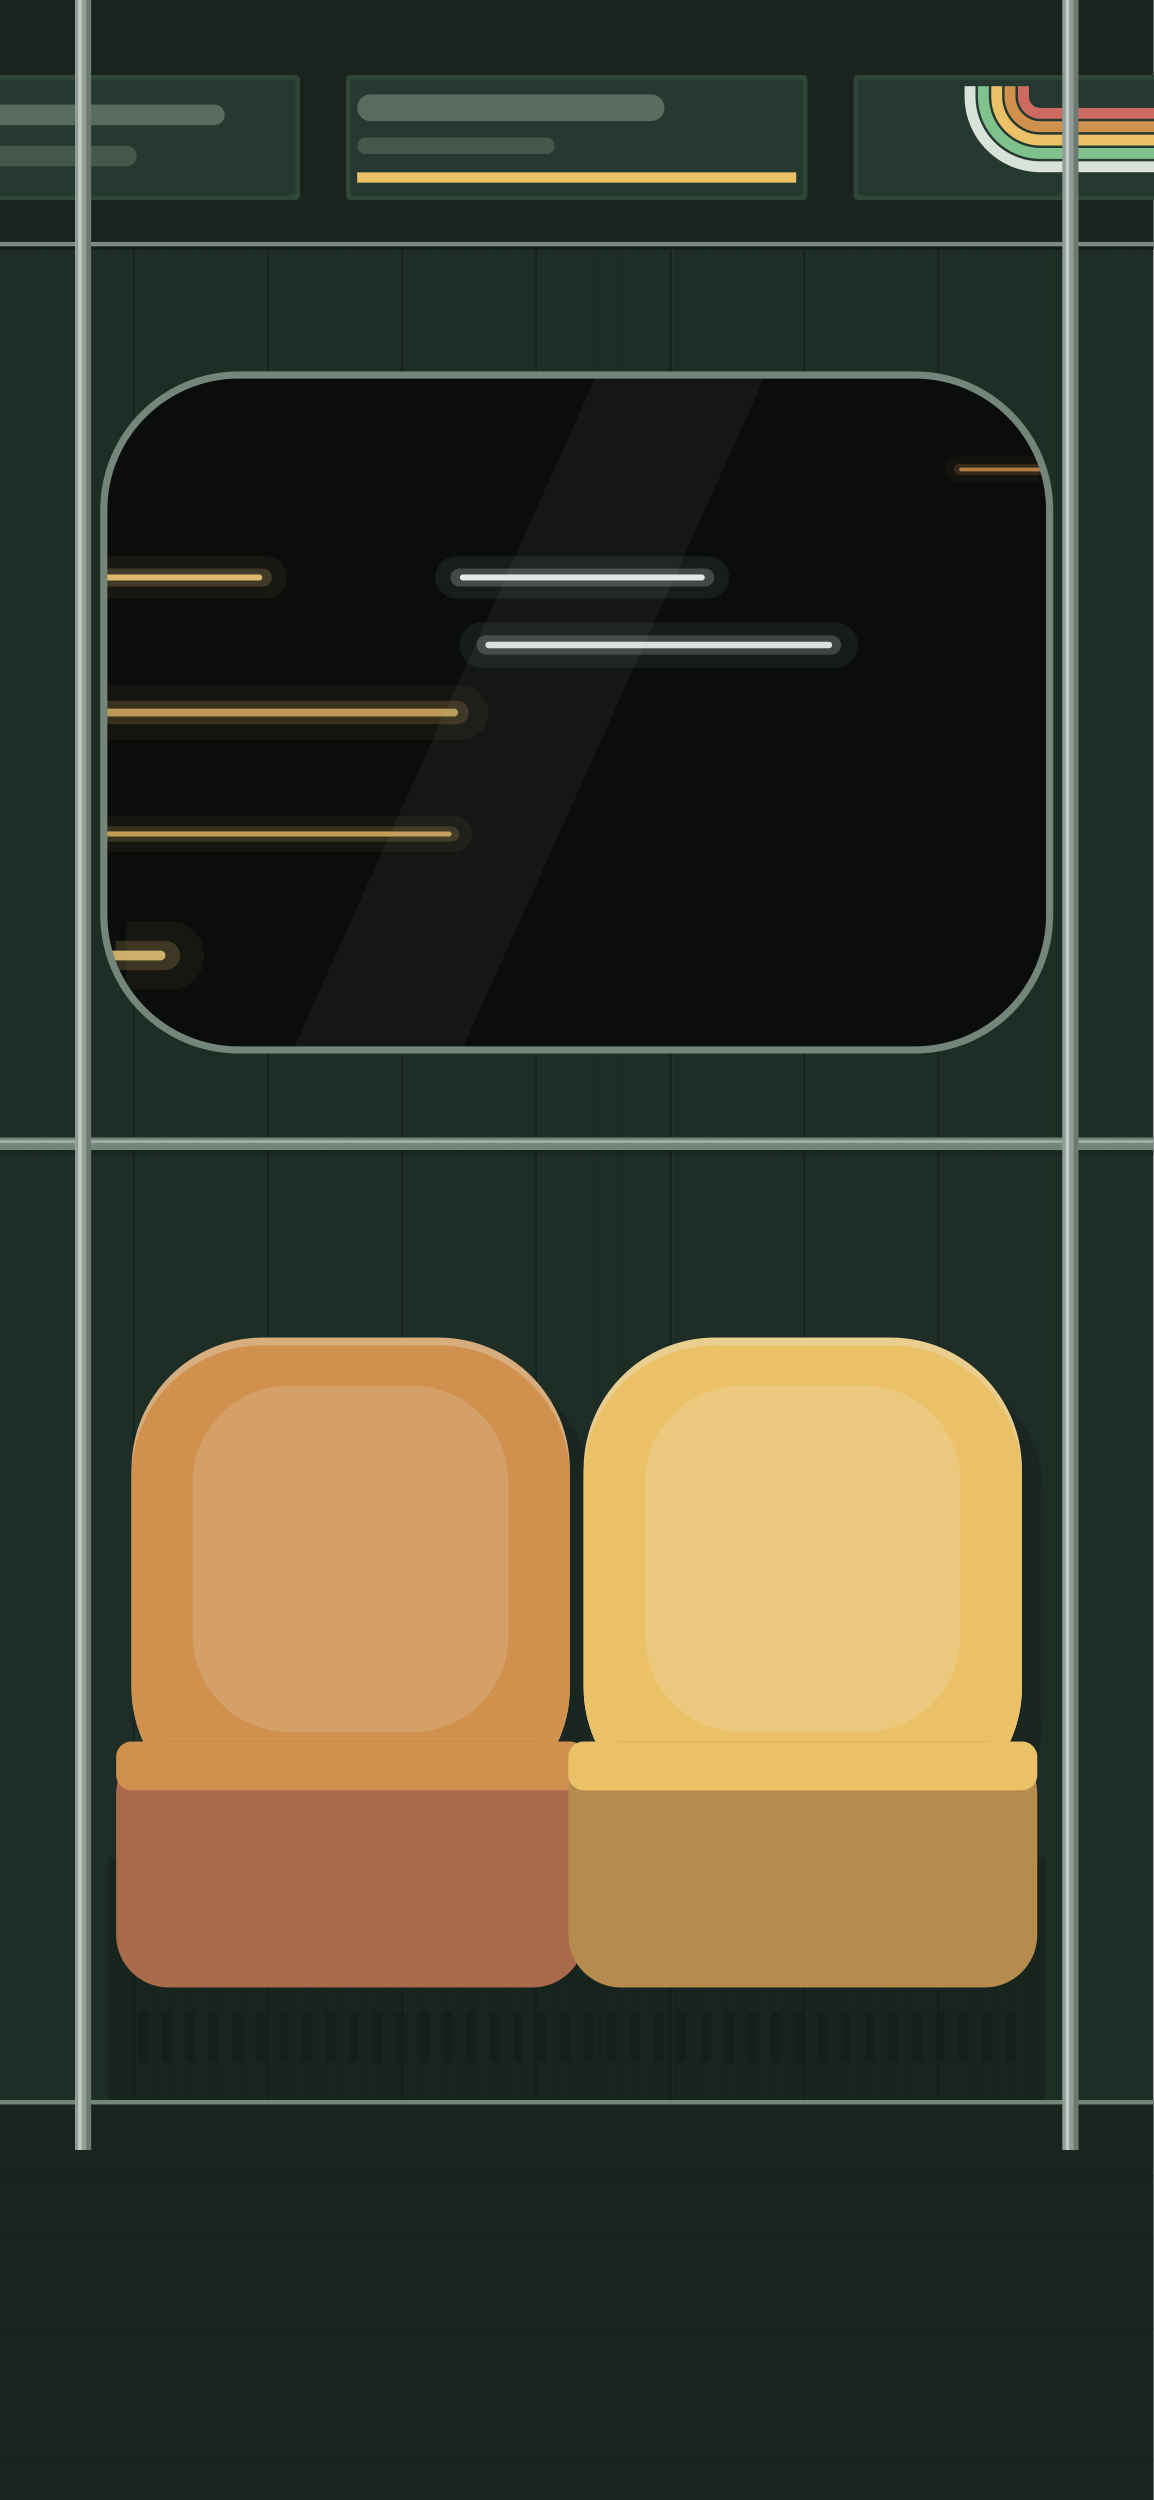
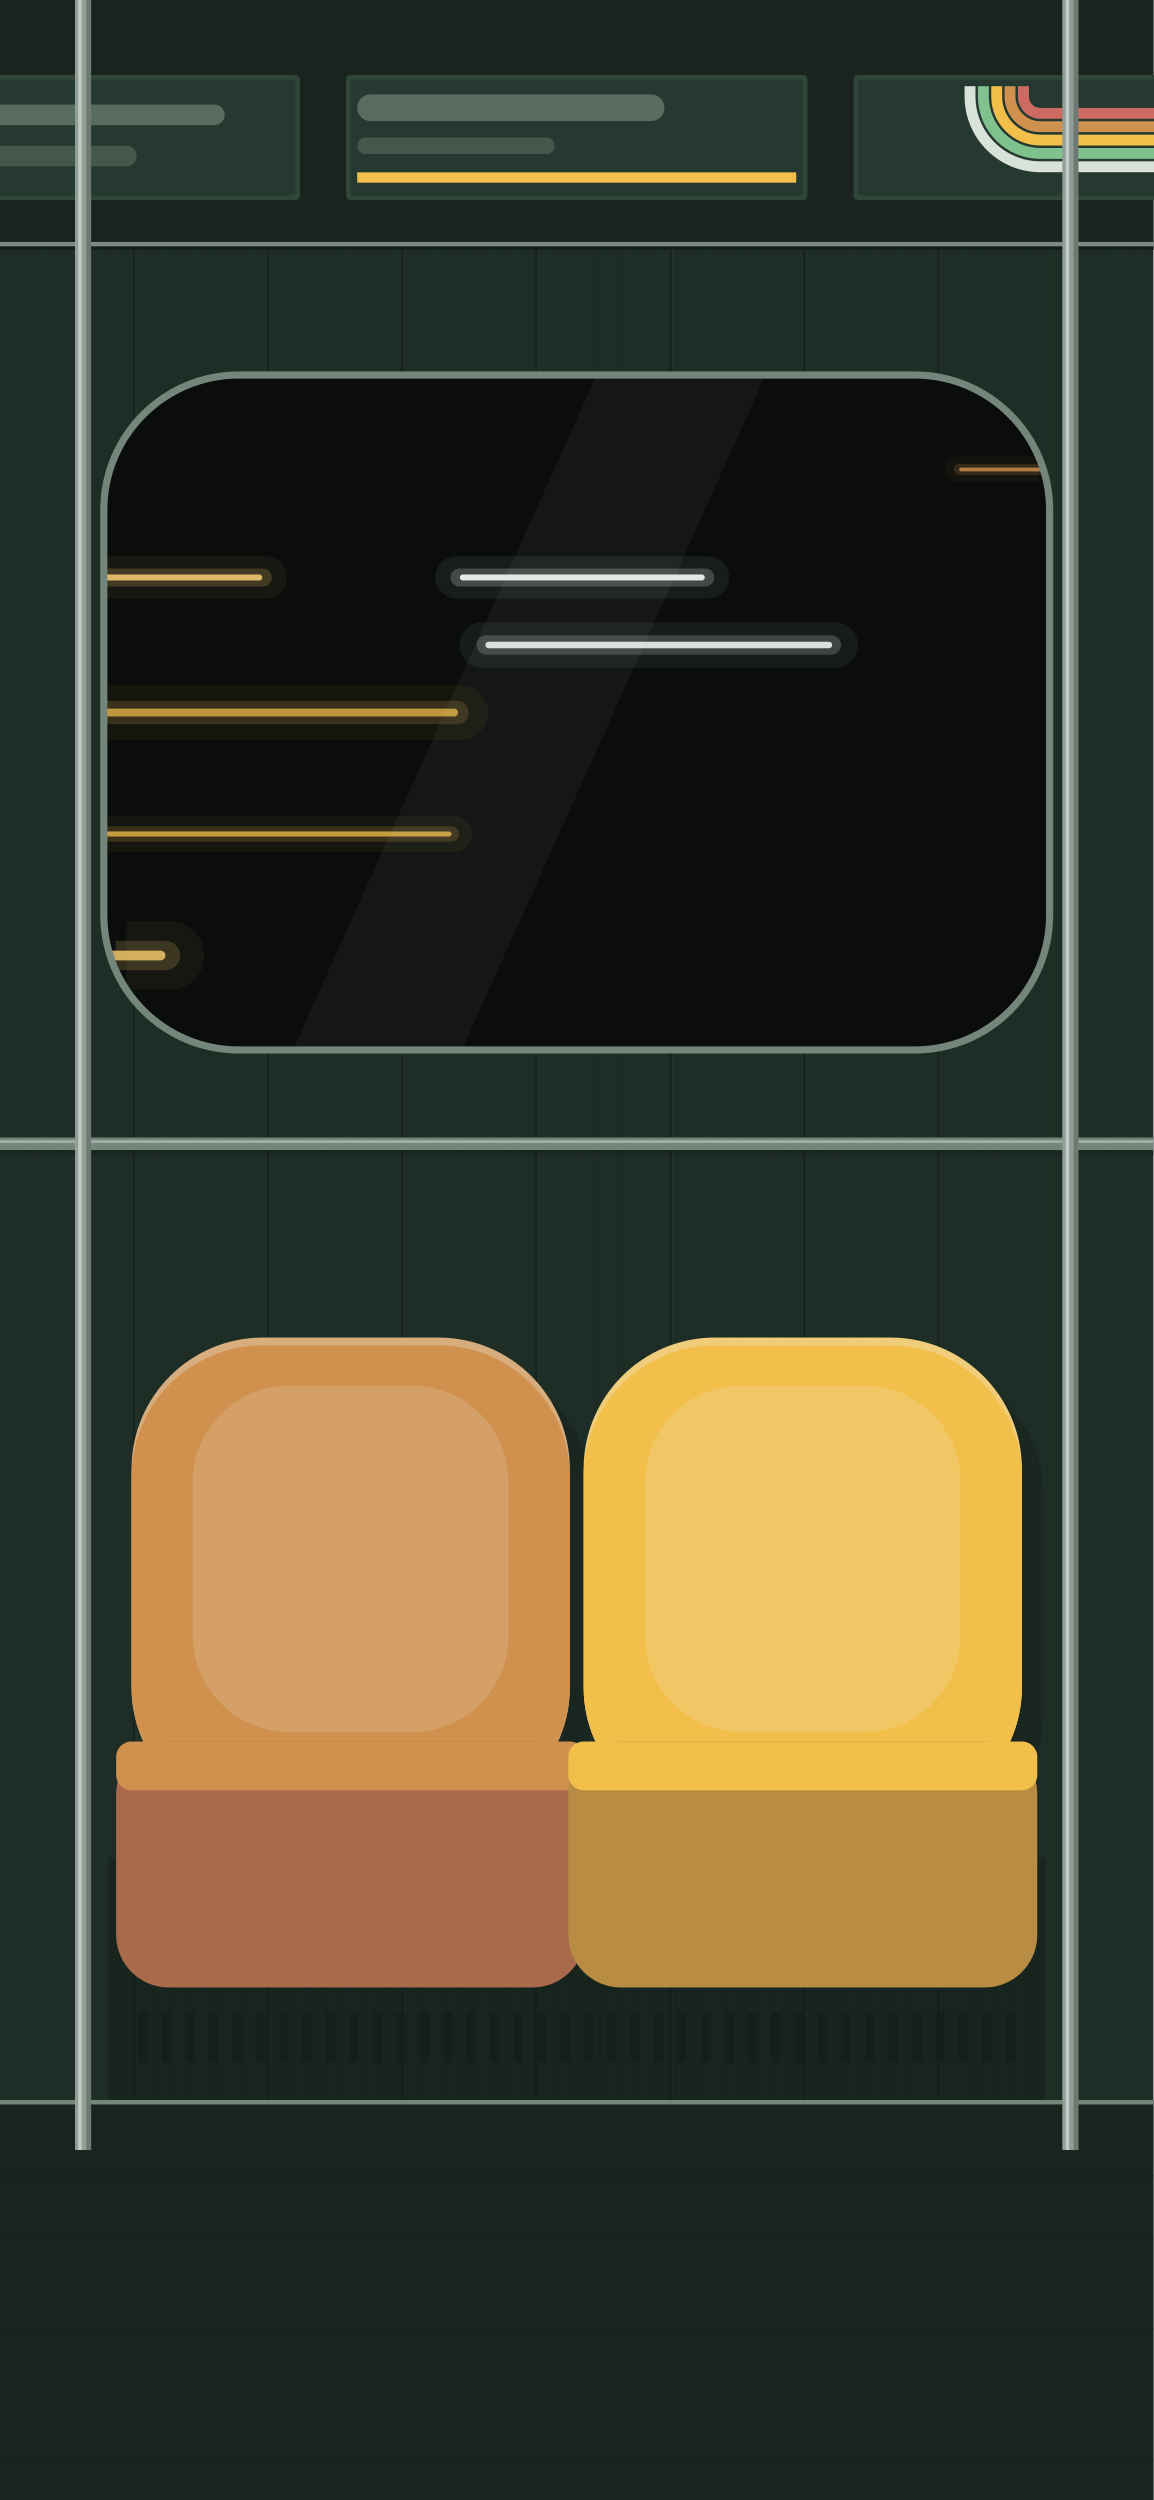
<svg xmlns="http://www.w3.org/2000/svg" viewBox="0 0 1290 2796" width="1290" height="2796">
  <rect x="0" y="0" width="1290" height="2796" fill="#1E2E26" />
  <rect x="9.6" y="279.6" width="0.9" height="2069" fill="#131A17" fill-opacity="0.052" />
  <rect x="22.2" y="279.6" width="1.1" height="2069" fill="#131A17" fill-opacity="0.083" />
  <rect x="27.8" y="279.6" width="0.4" height="2069" fill="#131A17" fill-opacity="0.061" />
  <rect x="31.2" y="279.6" width="1.3" height="2069" fill="#131A17" fill-opacity="0.098" />
  <rect x="34.6" y="279.6" width="0.5" height="2069" fill="#131A17" fill-opacity="0.138" />
  <rect x="38.3" y="279.6" width="0.8" height="2069" fill="#131A17" fill-opacity="0.112" />
  <rect x="51.9" y="279.6" width="2.2" height="2069" fill="#30463B" fill-opacity="0.115" />
  <rect x="55.8" y="279.6" width="2" height="2069" fill="#131A17" fill-opacity="0.076" />
  <rect x="66" y="279.6" width="2.2" height="2069" fill="#131A17" fill-opacity="0.101" />
  <rect x="72.2" y="279.6" width="1.5" height="2069" fill="#131A17" fill-opacity="0.073" />
  <rect x="82.5" y="279.6" width="0.8" height="2069" fill="#30463B" fill-opacity="0.086" />
  <rect x="89.2" y="279.6" width="1.9" height="2069" fill="#30463B" fill-opacity="0.119" />
  <rect x="91.9" y="279.6" width="1.5" height="2069" fill="#131A17" fill-opacity="0.129" />
  <rect x="102.4" y="279.6" width="0.8" height="2069" fill="#131A17" fill-opacity="0.082" />
  <rect x="113.3" y="279.6" width="1" height="2069" fill="#30463B" fill-opacity="0.102" />
  <rect x="126.9" y="279.6" width="0.8" height="2069" fill="#30463B" fill-opacity="0.074" />
  <rect x="128.9" y="279.6" width="0.5" height="2069" fill="#131A17" fill-opacity="0.121" />
  <rect x="134.1" y="279.6" width="0.5" height="2069" fill="#131A17" fill-opacity="0.132" />
  <rect x="141.2" y="279.6" width="2.1" height="2069" fill="#131A17" fill-opacity="0.041" />
  <rect x="149.1" y="279.6" width="1.5" height="2069" fill="#30463B" fill-opacity="0.07" />
  <rect x="162.1" y="279.6" width="0.5" height="2069" fill="#131A17" fill-opacity="0.135" />
  <rect x="171.1" y="279.6" width="1.2" height="2069" fill="#131A17" fill-opacity="0.111" />
  <rect x="180.6" y="279.6" width="0.5" height="2069" fill="#30463B" fill-opacity="0.119" />
  <rect x="187.7" y="279.6" width="1.6" height="2069" fill="#131A17" fill-opacity="0.124" />
  <rect x="194.9" y="279.6" width="0.5" height="2069" fill="#30463B" fill-opacity="0.063" />
  <rect x="205.5" y="279.6" width="1.2" height="2069" fill="#131A17" fill-opacity="0.061" />
  <rect x="214" y="279.6" width="1" height="2069" fill="#131A17" fill-opacity="0.067" />
  <rect x="219.5" y="279.6" width="1" height="2069" fill="#30463B" fill-opacity="0.071" />
  <rect x="231.7" y="279.6" width="1.5" height="2069" fill="#131A17" fill-opacity="0.05" />
  <rect x="241.4" y="279.6" width="1.3" height="2069" fill="#131A17" fill-opacity="0.078" />
  <rect x="247.3" y="279.6" width="0.7" height="2069" fill="#131A17" fill-opacity="0.135" />
  <rect x="259.5" y="279.6" width="0.5" height="2069" fill="#131A17" fill-opacity="0.134" />
  <rect x="270.7" y="279.6" width="1.2" height="2069" fill="#131A17" fill-opacity="0.092" />
  <rect x="277.6" y="279.6" width="1" height="2069" fill="#30463B" fill-opacity="0.083" />
  <rect x="287.5" y="279.6" width="0.8" height="2069" fill="#131A17" fill-opacity="0.063" />
  <rect x="295" y="279.6" width="0.8" height="2069" fill="#30463B" fill-opacity="0.089" />
  <rect x="307.9" y="279.6" width="1.4" height="2069" fill="#131A17" fill-opacity="0.139" />
  <rect x="317.2" y="279.6" width="1.4" height="2069" fill="#131A17" fill-opacity="0.058" />
  <rect x="321.9" y="279.6" width="1.3" height="2069" fill="#30463B" fill-opacity="0.061" />
  <rect x="327.1" y="279.6" width="0.5" height="2069" fill="#131A17" fill-opacity="0.055" />
  <rect x="329.7" y="279.6" width="0.8" height="2069" fill="#131A17" fill-opacity="0.05" />
  <rect x="338.3" y="279.6" width="0.9" height="2069" fill="#131A17" fill-opacity="0.108" />
  <rect x="345" y="279.6" width="1.6" height="2069" fill="#131A17" fill-opacity="0.044" />
  <rect x="347.5" y="279.6" width="1.8" height="2069" fill="#131A17" fill-opacity="0.111" />
  <rect x="350.6" y="279.6" width="2" height="2069" fill="#131A17" fill-opacity="0.119" />
  <rect x="359.1" y="279.6" width="0.6" height="2069" fill="#131A17" fill-opacity="0.117" />
  <rect x="363.9" y="279.6" width="2.1" height="2069" fill="#131A17" fill-opacity="0.135" />
  <rect x="377" y="279.6" width="0.7" height="2069" fill="#131A17" fill-opacity="0.043" />
  <rect x="381.5" y="279.6" width="1.5" height="2069" fill="#131A17" fill-opacity="0.081" />
  <rect x="388.2" y="279.6" width="2" height="2069" fill="#30463B" fill-opacity="0.071" />
  <rect x="397.1" y="279.6" width="0.9" height="2069" fill="#131A17" fill-opacity="0.097" />
  <rect x="408.5" y="279.6" width="1.8" height="2069" fill="#131A17" fill-opacity="0.08" />
  <rect x="420.2" y="279.6" width="2.1" height="2069" fill="#131A17" fill-opacity="0.063" />
  <rect x="426.9" y="279.6" width="0.8" height="2069" fill="#131A17" fill-opacity="0.063" />
  <rect x="430.1" y="279.6" width="0.6" height="2069" fill="#131A17" fill-opacity="0.104" />
  <rect x="432.8" y="279.6" width="1.2" height="2069" fill="#131A17" fill-opacity="0.139" />
  <rect x="437.8" y="279.6" width="2.1" height="2069" fill="#30463B" fill-opacity="0.114" />
  <rect x="440.1" y="279.6" width="1.7" height="2069" fill="#131A17" fill-opacity="0.102" />
  <rect x="446.1" y="279.6" width="0.8" height="2069" fill="#131A17" fill-opacity="0.068" />
  <rect x="450.8" y="279.6" width="1.2" height="2069" fill="#131A17" fill-opacity="0.11" />
  <rect x="455.3" y="279.6" width="0.6" height="2069" fill="#131A17" fill-opacity="0.081" />
  <rect x="460.8" y="279.6" width="0.6" height="2069" fill="#131A17" fill-opacity="0.113" />
  <rect x="473" y="279.6" width="1.9" height="2069" fill="#131A17" fill-opacity="0.135" />
  <rect x="482.5" y="279.6" width="1.2" height="2069" fill="#30463B" fill-opacity="0.048" />
  <rect x="491.7" y="279.6" width="1.3" height="2069" fill="#30463B" fill-opacity="0.077" />
  <rect x="499.2" y="279.6" width="1.3" height="2069" fill="#131A17" fill-opacity="0.11" />
  <rect x="511.1" y="279.6" width="1.1" height="2069" fill="#131A17" fill-opacity="0.098" />
  <rect x="513.4" y="279.6" width="2" height="2069" fill="#131A17" fill-opacity="0.132" />
  <rect x="526.4" y="279.6" width="1.3" height="2069" fill="#131A17" fill-opacity="0.088" />
  <rect x="529.4" y="279.6" width="1" height="2069" fill="#131A17" fill-opacity="0.069" />
  <rect x="532.7" y="279.6" width="0.8" height="2069" fill="#30463B" fill-opacity="0.081" />
  <rect x="535.8" y="279.6" width="1.9" height="2069" fill="#131A17" fill-opacity="0.061" />
  <rect x="546.2" y="279.6" width="0.8" height="2069" fill="#131A17" fill-opacity="0.118" />
  <rect x="552.4" y="279.6" width="0.9" height="2069" fill="#30463B" fill-opacity="0.134" />
  <rect x="556.8" y="279.6" width="0.9" height="2069" fill="#131A17" fill-opacity="0.06" />
  <rect x="560.2" y="279.6" width="1.7" height="2069" fill="#131A17" fill-opacity="0.051" />
  <rect x="567.5" y="279.6" width="1.8" height="2069" fill="#131A17" fill-opacity="0.131" />
  <rect x="570.3" y="279.6" width="0.6" height="2069" fill="#131A17" fill-opacity="0.118" />
  <rect x="578.2" y="279.6" width="2.1" height="2069" fill="#30463B" fill-opacity="0.054" />
  <rect x="588" y="279.6" width="2.2" height="2069" fill="#131A17" fill-opacity="0.102" />
  <rect x="596.8" y="279.6" width="1.2" height="2069" fill="#131A17" fill-opacity="0.045" />
  <rect x="607.5" y="279.6" width="1.7" height="2069" fill="#30463B" fill-opacity="0.082" />
  <rect x="612.4" y="279.6" width="1.8" height="2069" fill="#30463B" fill-opacity="0.047" />
  <rect x="622.4" y="279.6" width="1" height="2069" fill="#131A17" fill-opacity="0.122" />
  <rect x="627.3" y="279.6" width="0.5" height="2069" fill="#30463B" fill-opacity="0.071" />
  <rect x="640.1" y="279.6" width="1.9" height="2069" fill="#131A17" fill-opacity="0.056" />
  <rect x="651.7" y="279.6" width="1.2" height="2069" fill="#131A17" fill-opacity="0.129" />
  <rect x="656.7" y="279.6" width="1.2" height="2069" fill="#131A17" fill-opacity="0.076" />
  <rect x="665.8" y="279.6" width="1.6" height="2069" fill="#131A17" fill-opacity="0.122" />
  <rect x="669" y="279.6" width="2.2" height="2069" fill="#131A17" fill-opacity="0.108" />
  <rect x="672" y="279.6" width="1.5" height="2069" fill="#131A17" fill-opacity="0.135" />
  <rect x="678.6" y="279.6" width="1.1" height="2069" fill="#30463B" fill-opacity="0.064" />
  <rect x="691.8" y="279.6" width="2.1" height="2069" fill="#131A17" fill-opacity="0.127" />
  <rect x="696" y="279.6" width="1.7" height="2069" fill="#131A17" fill-opacity="0.121" />
  <rect x="700.2" y="279.6" width="0.7" height="2069" fill="#30463B" fill-opacity="0.067" />
  <rect x="712" y="279.6" width="1.9" height="2069" fill="#131A17" fill-opacity="0.088" />
  <rect x="723.7" y="279.6" width="1.5" height="2069" fill="#131A17" fill-opacity="0.05" />
  <rect x="732.6" y="279.6" width="0.5" height="2069" fill="#131A17" fill-opacity="0.091" />
  <rect x="735.7" y="279.6" width="1.6" height="2069" fill="#131A17" fill-opacity="0.139" />
  <rect x="738.8" y="279.6" width="2" height="2069" fill="#30463B" fill-opacity="0.121" />
  <rect x="746" y="279.6" width="1.1" height="2069" fill="#131A17" fill-opacity="0.072" />
  <rect x="749.7" y="279.6" width="1.1" height="2069" fill="#131A17" fill-opacity="0.104" />
  <rect x="755.7" y="279.6" width="1.6" height="2069" fill="#131A17" fill-opacity="0.105" />
  <rect x="757.7" y="279.6" width="0.9" height="2069" fill="#131A17" fill-opacity="0.077" />
  <rect x="763.6" y="279.6" width="1.6" height="2069" fill="#131A17" fill-opacity="0.055" />
  <rect x="775.2" y="279.6" width="2" height="2069" fill="#131A17" fill-opacity="0.063" />
  <rect x="780.4" y="279.6" width="0.6" height="2069" fill="#131A17" fill-opacity="0.083" />
  <rect x="785.4" y="279.6" width="1.2" height="2069" fill="#131A17" fill-opacity="0.069" />
  <rect x="789.7" y="279.6" width="1.8" height="2069" fill="#30463B" fill-opacity="0.125" />
  <rect x="799.6" y="279.6" width="0.6" height="2069" fill="#131A17" fill-opacity="0.097" />
  <rect x="811.3" y="279.6" width="1.4" height="2069" fill="#131A17" fill-opacity="0.101" />
  <rect x="823.1" y="279.6" width="1.6" height="2069" fill="#131A17" fill-opacity="0.079" />
  <rect x="831" y="279.6" width="0.8" height="2069" fill="#131A17" fill-opacity="0.076" />
  <rect x="834.6" y="279.6" width="1.2" height="2069" fill="#131A17" fill-opacity="0.057" />
  <rect x="848.5" y="279.6" width="0.6" height="2069" fill="#131A17" fill-opacity="0.118" />
  <rect x="862.3" y="279.6" width="0.9" height="2069" fill="#131A17" fill-opacity="0.124" />
  <rect x="875.3" y="279.6" width="1" height="2069" fill="#131A17" fill-opacity="0.054" />
  <rect x="878.6" y="279.6" width="1.2" height="2069" fill="#131A17" fill-opacity="0.139" />
  <rect x="885.9" y="279.6" width="0.7" height="2069" fill="#131A17" fill-opacity="0.057" />
  <rect x="893.8" y="279.6" width="0.8" height="2069" fill="#131A17" fill-opacity="0.099" />
  <rect x="898.5" y="279.6" width="1.6" height="2069" fill="#131A17" fill-opacity="0.089" />
  <rect x="904.2" y="279.6" width="1.1" height="2069" fill="#30463B" fill-opacity="0.052" />
  <rect x="911" y="279.6" width="2.1" height="2069" fill="#131A17" fill-opacity="0.127" />
  <rect x="916.1" y="279.6" width="0.9" height="2069" fill="#131A17" fill-opacity="0.121" />
  <rect x="920.6" y="279.6" width="1.3" height="2069" fill="#131A17" fill-opacity="0.044" />
  <rect x="930.1" y="279.6" width="0.5" height="2069" fill="#131A17" fill-opacity="0.065" />
  <rect x="938.2" y="279.6" width="2" height="2069" fill="#131A17" fill-opacity="0.112" />
  <rect x="942.6" y="279.6" width="0.8" height="2069" fill="#131A17" fill-opacity="0.088" />
  <rect x="951.8" y="279.6" width="1.1" height="2069" fill="#30463B" fill-opacity="0.127" />
  <rect x="958.5" y="279.6" width="1.2" height="2069" fill="#131A17" fill-opacity="0.063" />
  <rect x="961.4" y="279.6" width="0.7" height="2069" fill="#131A17" fill-opacity="0.076" />
  <rect x="970.2" y="279.6" width="0.9" height="2069" fill="#131A17" fill-opacity="0.101" />
  <rect x="975" y="279.6" width="1.1" height="2069" fill="#30463B" fill-opacity="0.133" />
  <rect x="984.9" y="279.6" width="0.8" height="2069" fill="#131A17" fill-opacity="0.1" />
  <rect x="996" y="279.6" width="0.8" height="2069" fill="#131A17" fill-opacity="0.119" />
  <rect x="998.4" y="279.6" width="1.9" height="2069" fill="#131A17" fill-opacity="0.058" />
  <rect x="1007.2" y="279.6" width="1.1" height="2069" fill="#30463B" fill-opacity="0.097" />
  <rect x="1016.5" y="279.6" width="1.6" height="2069" fill="#131A17" fill-opacity="0.07" />
  <rect x="1020.7" y="279.6" width="0.5" height="2069" fill="#131A17" fill-opacity="0.063" />
  <rect x="1031.9" y="279.6" width="0.4" height="2069" fill="#131A17" fill-opacity="0.066" />
  <rect x="1040.2" y="279.6" width="0.7" height="2069" fill="#30463B" fill-opacity="0.125" />
  <rect x="1048.8" y="279.6" width="0.6" height="2069" fill="#131A17" fill-opacity="0.08" />
  <rect x="1054.5" y="279.6" width="2.2" height="2069" fill="#131A17" fill-opacity="0.065" />
  <rect x="1067.1" y="279.6" width="0.9" height="2069" fill="#131A17" fill-opacity="0.052" />
  <rect x="1078.3" y="279.6" width="1.4" height="2069" fill="#30463B" fill-opacity="0.069" />
  <rect x="1087" y="279.6" width="0.7" height="2069" fill="#131A17" fill-opacity="0.125" />
  <rect x="1090.9" y="279.6" width="2.1" height="2069" fill="#131A17" fill-opacity="0.092" />
  <rect x="1097.7" y="279.6" width="0.5" height="2069" fill="#131A17" fill-opacity="0.138" />
  <rect x="1111.3" y="279.6" width="1.9" height="2069" fill="#131A17" fill-opacity="0.112" />
  <rect x="1113.5" y="279.6" width="1.2" height="2069" fill="#131A17" fill-opacity="0.104" />
  <rect x="1125.3" y="279.6" width="0.6" height="2069" fill="#131A17" fill-opacity="0.113" />
  <rect x="1134.7" y="279.6" width="1.8" height="2069" fill="#131A17" fill-opacity="0.073" />
  <rect x="1144" y="279.6" width="1.8" height="2069" fill="#30463B" fill-opacity="0.041" />
  <rect x="1146.9" y="279.6" width="0.4" height="2069" fill="#131A17" fill-opacity="0.08" />
  <rect x="1150.8" y="279.6" width="1.2" height="2069" fill="#131A17" fill-opacity="0.083" />
  <rect x="1159.4" y="279.6" width="1.9" height="2069" fill="#131A17" fill-opacity="0.071" />
  <rect x="1171.4" y="279.6" width="1.9" height="2069" fill="#131A17" fill-opacity="0.089" />
  <rect x="1176.8" y="279.6" width="2" height="2069" fill="#30463B" fill-opacity="0.06" />
  <rect x="1179.7" y="279.6" width="1.3" height="2069" fill="#30463B" fill-opacity="0.049" />
  <rect x="1188.6" y="279.6" width="0.6" height="2069" fill="#131A17" fill-opacity="0.051" />
  <rect x="1200.9" y="279.6" width="1.7" height="2069" fill="#131A17" fill-opacity="0.138" />
  <rect x="1203" y="279.6" width="0.9" height="2069" fill="#30463B" fill-opacity="0.067" />
  <rect x="1211.9" y="279.6" width="0.8" height="2069" fill="#131A17" fill-opacity="0.13" />
  <rect x="1223.5" y="279.6" width="0.9" height="2069" fill="#131A17" fill-opacity="0.121" />
  <rect x="1236.7" y="279.6" width="1.5" height="2069" fill="#131A17" fill-opacity="0.093" />
  <rect x="1239.4" y="279.6" width="1.5" height="2069" fill="#131A17" fill-opacity="0.044" />
  <rect x="1247.8" y="279.6" width="0.8" height="2069" fill="#30463B" fill-opacity="0.057" />
  <rect x="1260.3" y="279.6" width="0.9" height="2069" fill="#30463B" fill-opacity="0.065" />
  <rect x="1272" y="279.6" width="1.8" height="2069" fill="#131A17" fill-opacity="0.07" />
  <rect x="1277" y="279.6" width="1.3" height="2069" fill="#30463B" fill-opacity="0.084" />
  <rect x="1287" y="279.6" width="0.9" height="2069" fill="#131A17" fill-opacity="0.111" />
  <rect x="1293.1" y="279.6" width="1.4" height="2069" fill="#131A17" fill-opacity="0.091" />
  <rect x="148.5" y="279.6" width="3" height="2069" fill="#131A17" fill-opacity="0.5" />
  <rect x="151.5" y="279.6" width="1" height="2069" fill="#E9EEEC" fill-opacity="0.05" />
  <rect x="298.5" y="279.6" width="3" height="2069" fill="#131A17" fill-opacity="0.5" />
  <rect x="301.5" y="279.6" width="1" height="2069" fill="#E9EEEC" fill-opacity="0.05" />
  <rect x="448.5" y="279.6" width="3" height="2069" fill="#131A17" fill-opacity="0.5" />
  <rect x="451.5" y="279.6" width="1" height="2069" fill="#E9EEEC" fill-opacity="0.05" />
  <rect x="598.5" y="279.6" width="3" height="2069" fill="#131A17" fill-opacity="0.5" />
  <rect x="601.5" y="279.6" width="1" height="2069" fill="#E9EEEC" fill-opacity="0.05" />
  <rect x="748.5" y="279.6" width="3" height="2069" fill="#131A17" fill-opacity="0.5" />
  <rect x="751.5" y="279.6" width="1" height="2069" fill="#E9EEEC" fill-opacity="0.05" />
  <rect x="898.5" y="279.6" width="3" height="2069" fill="#131A17" fill-opacity="0.5" />
  <rect x="901.5" y="279.6" width="1" height="2069" fill="#E9EEEC" fill-opacity="0.05" />
  <rect x="1048.5" y="279.6" width="3" height="2069" fill="#131A17" fill-opacity="0.5" />
  <rect x="1051.5" y="279.6" width="1" height="2069" fill="#E9EEEC" fill-opacity="0.05" />
  <rect x="1198.5" y="279.6" width="3" height="2069" fill="#131A17" fill-opacity="0.5" />
  <rect x="1201.5" y="279.6" width="1" height="2069" fill="#E9EEEC" fill-opacity="0.05" />
  <rect x="0" y="0" width="1290" height="279.6" fill="#18241D" />
  <rect x="-180.6" y="83.9" width="516" height="139.8" rx="5" fill="#30463B" />
  <rect x="-175.6" y="88.9" width="506" height="129.8" rx="3" fill="#263930" />
  <circle cx="-110.7" cy="153.8" r="51.7" fill="#D0914F" />
  <rect x="-18.9" y="117" width="270.1" height="23" rx="11.5" fill="#586B61" />
  <rect x="-18.9" y="163" width="171.8" height="23" rx="11.5" fill="#586B61" fill-opacity="0.6" />
  <rect x="387" y="83.9" width="516" height="139.8" rx="5" fill="#30463B" />
  <rect x="392" y="88.9" width="506" height="129.8" rx="3" fill="#263930" />
  <rect x="399.5" y="105.6" width="343.7" height="29.8" rx="14.9" fill="#586B61" />
  <rect x="399.5" y="153.8" width="221" height="18.4" rx="9.2" fill="#586B61" fill-opacity="0.6" />
-   <rect x="399.5" y="192.8" width="491" height="11.5" fill="#EBC168" />
+   <rect x="399.5" y="192.8" width="491" height="11.5" fill="#F2BF4B" />
  <rect x="954.6" y="83.9" width="516" height="139.8" rx="5" fill="#30463B" />
  <rect x="959.6" y="88.9" width="506" height="129.8" rx="3" fill="#263930" />
  <path d="M 1144.6 96.4 V 107.9 A 18.9 18.9 0 0 0 1163.5 126.8 H 1458.1" fill="none" stroke="#CD6B63" stroke-width="12.2" />
  <path d="M 1129.6 96.4 V 107.9 A 33.9 33.9 0 0 0 1163.5 141.7 H 1458.1" fill="none" stroke="#D0914F" stroke-width="12.2" />
-   <path d="M 1114.7 96.4 V 107.9 A 48.8 48.8 0 0 0 1163.5 156.7 H 1458.1" fill="none" stroke="#EBC168" stroke-width="12.2" />
+   <path d="M 1114.7 96.4 V 107.9 A 48.8 48.8 0 0 0 1163.5 156.7 H 1458.1" fill="none" stroke="#F2BF4B" stroke-width="12.2" />
  <path d="M 1099.8 96.4 V 107.9 A 63.7 63.7 0 0 0 1163.5 171.6 H 1458.1" fill="none" stroke="#80C28E" stroke-width="12.2" />
  <path d="M 1084.9 96.4 V 107.9 A 78.6 78.6 0 0 0 1163.5 186.5 H 1458.1" fill="none" stroke="#D9E1DB" stroke-width="12.2" />
  <rect x="0" y="270.6" width="1290" height="5" fill="#E9EEEC" fill-opacity="0.5" />
  <rect x="0" y="275.6" width="1290" height="4" fill="#131A17" fill-opacity="0.5" />
  <rect x="116.1" y="419.4" width="1057.8" height="754.9" rx="151" fill="#0A0D0C" />
  <path d="M 1070.8 510.6 H 1161.6 V 539.6 H 1070.8 A 14.5 14.5 0 0 1 1070.8 510.6 Z" fill="#D0914F" fill-opacity="0.057" />
  <path d="M 1072.9 518.9 H 1164.8 V 531.3 H 1072.9 A 6.2 6.2 0 0 1 1072.9 518.9 Z" fill="#D0914F" fill-opacity="0.179" />
  <path d="M 1074.9 523 H 1166.3 V 527.2 H 1074.9 A 2.1 2.1 0 0 1 1074.9 523 Z" fill="#D0914F" fill-opacity="0.813" />
-   <path d="M 116.1 622.3 H 297.2 A 23.5 23.5 0 0 1 297.2 669.4 H 116.1 V 622.3 Z" fill="#FBD380" fill-opacity="0.058" />
-   <path d="M 116.1 635.8 H 293.9 A 10.1 10.1 0 0 1 293.9 656 H 116.1 V 635.8 Z" fill="#FBD380" fill-opacity="0.184" />
-   <path d="M 116.1 642.5 H 290.5 A 3.4 3.4 0 0 1 290.5 649.2 H 116.1 V 642.5 Z" fill="#FBD380" fill-opacity="0.834" />
+   <path d="M 116.1 622.3 H 297.2 A 23.5 23.5 0 0 1 297.2 669.4 H 116.1 V 622.3 Z" fill="#FFD273" fill-opacity="0.058" />
+   <path d="M 116.1 635.8 H 293.9 A 10.1 10.1 0 0 1 293.9 656 H 116.1 V 635.8 Z" fill="#FFD273" fill-opacity="0.184" />
+   <path d="M 116.1 642.5 H 290.5 A 3.4 3.4 0 0 1 290.5 649.2 H 116.1 V 642.5 Z" fill="#FFD273" fill-opacity="0.834" />
  <path d="M 510.4 622.3 H 792.1 A 23.5 23.5 0 0 1 792.1 669.4 H 510.4 A 23.5 23.5 0 0 1 510.4 622.3 Z" fill="#E9EEEC" fill-opacity="0.067" />
  <path d="M 513.8 635.8 H 788.7 A 10.1 10.1 0 0 1 788.7 656 H 513.8 A 10.1 10.1 0 0 1 513.8 635.8 Z" fill="#E9EEEC" fill-opacity="0.212" />
  <path d="M 517.1 642.5 H 785.4 A 3.4 3.4 0 0 1 785.4 649.2 H 517.1 A 3.4 3.4 0 0 1 517.1 642.5 Z" fill="#E9EEEC" fill-opacity="0.964" />
-   <path d="M 116.1 766.1 H 516.6 A 30.8 30.8 0 0 1 516.6 827.6 H 116.1 V 766.1 Z" fill="#EBC168" fill-opacity="0.051" />
-   <path d="M 116.1 783.7 H 512.3 A 13.2 13.2 0 0 1 512.3 810 H 116.1 V 783.7 Z" fill="#EBC168" fill-opacity="0.16" />
-   <path d="M 116.1 792.5 H 507.9 A 4.4 4.4 0 0 1 507.9 801.3 H 116.1 V 792.5 Z" fill="#EBC168" fill-opacity="0.729" />
-   <path d="M 116.1 912.8 H 507.8 A 19.9 19.9 0 0 1 507.8 952.7 H 116.1 V 912.8 Z" fill="#EBC168" fill-opacity="0.053" />
-   <path d="M 116.1 924.2 H 505 A 8.5 8.5 0 0 1 505 941.3 H 116.1 V 924.2 Z" fill="#EBC168" fill-opacity="0.166" />
-   <path d="M 116.1 929.9 H 502.2 A 2.8 2.8 0 0 1 502.2 935.6 H 116.1 V 929.9 Z" fill="#EBC168" fill-opacity="0.757" />
-   <path d="M 141.2 1030.6 H 190.5 A 38 38 0 0 1 190.5 1106.6 H 141.2 V 1030.6 Z" fill="#FBD380" fill-opacity="0.054" />
-   <path d="M 129.2 1052.3 H 185.1 A 16.3 16.3 0 0 1 185.1 1084.9 H 129.2 V 1052.3 Z" fill="#FBD380" fill-opacity="0.171" />
-   <path d="M 124.9 1063.2 H 179.6 A 5.4 5.4 0 0 1 179.6 1074.1 H 124.9 V 1063.2 Z" fill="#FBD380" fill-opacity="0.778" />
+   <path d="M 116.1 766.1 H 516.6 A 30.8 30.8 0 0 1 516.6 827.6 H 116.1 V 766.1 Z" fill="#F2BF4B" fill-opacity="0.051" />
+   <path d="M 116.1 783.7 H 512.3 A 13.2 13.2 0 0 1 512.3 810 H 116.1 V 783.7 Z" fill="#F2BF4B" fill-opacity="0.16" />
+   <path d="M 116.1 792.5 H 507.9 A 4.4 4.4 0 0 1 507.9 801.3 H 116.1 V 792.5 Z" fill="#F2BF4B" fill-opacity="0.729" />
+   <path d="M 116.1 912.8 H 507.8 A 19.9 19.9 0 0 1 507.8 952.7 H 116.1 V 912.8 Z" fill="#F2BF4B" fill-opacity="0.053" />
+   <path d="M 116.1 924.2 H 505 A 8.5 8.5 0 0 1 505 941.3 H 116.1 V 924.2 Z" fill="#F2BF4B" fill-opacity="0.166" />
+   <path d="M 116.1 929.9 H 502.2 A 2.8 2.8 0 0 1 502.2 935.6 H 116.1 V 929.9 Z" fill="#F2BF4B" fill-opacity="0.757" />
+   <path d="M 141.2 1030.6 H 190.5 A 38 38 0 0 1 190.5 1106.6 H 141.2 V 1030.6 Z" fill="#FFD273" fill-opacity="0.054" />
+   <path d="M 129.2 1052.3 H 185.1 A 16.3 16.3 0 0 1 185.1 1084.9 H 129.2 V 1052.3 Z" fill="#FFD273" fill-opacity="0.171" />
+   <path d="M 124.9 1063.2 H 179.6 A 5.4 5.4 0 0 1 179.6 1074.1 H 124.9 V 1063.2 Z" fill="#FFD273" fill-opacity="0.778" />
  <path d="M 539.3 696 H 934.3 A 25.3 25.3 0 0 1 934.3 746.7 H 539.3 A 25.3 25.3 0 0 1 539.3 696 Z" fill="#E9EEEC" fill-opacity="0.063" />
  <path d="M 542.9 710.5 H 930.7 A 10.9 10.9 0 0 1 930.7 732.2 H 542.9 A 10.9 10.9 0 0 1 542.9 710.5 Z" fill="#E9EEEC" fill-opacity="0.198" />
  <path d="M 546.5 717.7 H 927.1 A 3.6 3.6 0 0 1 927.1 725 H 546.5 A 3.6 3.6 0 0 1 546.5 717.7 Z" fill="#E9EEEC" fill-opacity="0.9" />
  <path d="M 327.7 1174.3 L 667.4 419.4 H 856.1 L 516.4 1174.3 Z" fill="#E9EEEC" fill-opacity="0.05" />
  <rect x="116.1" y="419.4" width="1057.8" height="754.9" rx="151" fill="none" stroke="#74857C" stroke-width="8" />
  <rect x="0" y="1272.2" width="1290" height="14" fill="#74857C" />
  <rect x="0" y="1275.2" width="1290" height="3" fill="#E9EEEC" fill-opacity="0.4" />
  <rect x="0" y="1286.2" width="1290" height="6" fill="#131A17" fill-opacity="0.3" />
  <rect x="121.3" y="2077.4" width="1047.5" height="271.2" fill="#131A17" fill-opacity="0.5" />
  <rect x="154.9" y="2250.8" width="10.5" height="55.9" rx="2" fill="#131A17" fill-opacity="0.45" />
  <rect x="181.1" y="2250.8" width="10.5" height="55.9" rx="2" fill="#131A17" fill-opacity="0.45" />
  <rect x="207.3" y="2250.8" width="10.5" height="55.9" rx="2" fill="#131A17" fill-opacity="0.45" />
  <rect x="233.5" y="2250.8" width="10.5" height="55.9" rx="2" fill="#131A17" fill-opacity="0.45" />
  <rect x="259.8" y="2250.8" width="10.5" height="55.9" rx="2" fill="#131A17" fill-opacity="0.45" />
  <rect x="286" y="2250.8" width="10.5" height="55.9" rx="2" fill="#131A17" fill-opacity="0.45" />
  <rect x="312.2" y="2250.8" width="10.5" height="55.9" rx="2" fill="#131A17" fill-opacity="0.45" />
  <rect x="338.4" y="2250.8" width="10.5" height="55.9" rx="2" fill="#131A17" fill-opacity="0.45" />
  <rect x="364.6" y="2250.8" width="10.5" height="55.9" rx="2" fill="#131A17" fill-opacity="0.45" />
  <rect x="390.8" y="2250.8" width="10.5" height="55.9" rx="2" fill="#131A17" fill-opacity="0.45" />
  <rect x="417" y="2250.8" width="10.5" height="55.9" rx="2" fill="#131A17" fill-opacity="0.45" />
  <rect x="443.2" y="2250.8" width="10.5" height="55.9" rx="2" fill="#131A17" fill-opacity="0.45" />
  <rect x="469.4" y="2250.8" width="10.5" height="55.9" rx="2" fill="#131A17" fill-opacity="0.45" />
  <rect x="495.6" y="2250.8" width="10.5" height="55.9" rx="2" fill="#131A17" fill-opacity="0.45" />
  <rect x="521.8" y="2250.8" width="10.5" height="55.9" rx="2" fill="#131A17" fill-opacity="0.45" />
  <rect x="548" y="2250.8" width="10.5" height="55.9" rx="2" fill="#131A17" fill-opacity="0.45" />
  <rect x="574.2" y="2250.8" width="10.5" height="55.9" rx="2" fill="#131A17" fill-opacity="0.45" />
  <rect x="600.4" y="2250.8" width="10.5" height="55.9" rx="2" fill="#131A17" fill-opacity="0.45" />
  <rect x="626.7" y="2250.8" width="10.5" height="55.9" rx="2" fill="#131A17" fill-opacity="0.45" />
  <rect x="652.9" y="2250.8" width="10.5" height="55.9" rx="2" fill="#131A17" fill-opacity="0.45" />
  <rect x="679.1" y="2250.8" width="10.5" height="55.9" rx="2" fill="#131A17" fill-opacity="0.45" />
  <rect x="705.3" y="2250.8" width="10.5" height="55.9" rx="2" fill="#131A17" fill-opacity="0.45" />
  <rect x="731.5" y="2250.8" width="10.5" height="55.9" rx="2" fill="#131A17" fill-opacity="0.45" />
  <rect x="757.7" y="2250.8" width="10.5" height="55.9" rx="2" fill="#131A17" fill-opacity="0.45" />
  <rect x="783.9" y="2250.8" width="10.5" height="55.9" rx="2" fill="#131A17" fill-opacity="0.45" />
  <rect x="810.1" y="2250.8" width="10.5" height="55.9" rx="2" fill="#131A17" fill-opacity="0.45" />
  <rect x="836.3" y="2250.8" width="10.5" height="55.9" rx="2" fill="#131A17" fill-opacity="0.45" />
  <rect x="862.5" y="2250.8" width="10.5" height="55.9" rx="2" fill="#131A17" fill-opacity="0.45" />
  <rect x="888.7" y="2250.8" width="10.5" height="55.9" rx="2" fill="#131A17" fill-opacity="0.45" />
  <rect x="914.9" y="2250.8" width="10.5" height="55.9" rx="2" fill="#131A17" fill-opacity="0.45" />
  <rect x="941.1" y="2250.8" width="10.5" height="55.9" rx="2" fill="#131A17" fill-opacity="0.45" />
  <rect x="967.4" y="2250.8" width="10.5" height="55.9" rx="2" fill="#131A17" fill-opacity="0.45" />
  <rect x="993.6" y="2250.8" width="10.5" height="55.9" rx="2" fill="#131A17" fill-opacity="0.45" />
  <rect x="1019.8" y="2250.8" width="10.5" height="55.9" rx="2" fill="#131A17" fill-opacity="0.45" />
  <rect x="1046" y="2250.8" width="10.5" height="55.9" rx="2" fill="#131A17" fill-opacity="0.45" />
  <rect x="1072.2" y="2250.8" width="10.5" height="55.9" rx="2" fill="#131A17" fill-opacity="0.45" />
  <rect x="1098.4" y="2250.8" width="10.5" height="55.9" rx="2" fill="#131A17" fill-opacity="0.45" />
  <rect x="1124.6" y="2250.8" width="10.5" height="55.9" rx="2" fill="#131A17" fill-opacity="0.45" />
  <rect x="171.6" y="1524.9" width="490.2" height="538" rx="147.1" fill="#131A17" fill-opacity="0.3" />
  <rect x="147.1" y="1495.9" width="490.2" height="538" rx="147.1" fill="#D8AD7E" />
  <rect x="147.1" y="1504.6" width="490.2" height="529.2" rx="147.1" fill="#D0914F" />
  <rect x="215.7" y="1549.7" width="352.9" height="387.3" rx="107.8" fill="#D4A068" />
  <rect x="129.9" y="1947.7" width="524.5" height="275.1" rx="58.8" fill="#A96A4C" />
  <rect x="129.9" y="1947.7" width="524.5" height="54.5" rx="17.2" fill="#D0914F" />
  <rect x="677.2" y="1524.9" width="490.2" height="538" rx="147.1" fill="#131A17" fill-opacity="0.3" />
-   <rect x="652.7" y="1495.9" width="490.2" height="538" rx="147.1" fill="#EACE90" />
-   <rect x="652.7" y="1504.6" width="490.2" height="529.2" rx="147.1" fill="#EBC168" />
-   <rect x="721.4" y="1549.7" width="352.9" height="387.3" rx="107.8" fill="#EBC87D" />
-   <rect x="635.6" y="1947.7" width="524.5" height="275.1" rx="58.8" fill="#B58C4E" />
-   <rect x="635.6" y="1947.7" width="524.5" height="54.5" rx="17.2" fill="#EBC168" />
+   <rect x="652.7" y="1495.9" width="490.2" height="538" rx="147.1" fill="#EFCD7B" />
+   <rect x="652.7" y="1504.6" width="490.2" height="529.2" rx="147.1" fill="#F2BF4B" />
+   <rect x="721.4" y="1549.7" width="352.9" height="387.3" rx="107.8" fill="#F1C765" />
+   <rect x="635.6" y="1947.7" width="524.5" height="275.1" rx="58.8" fill="#B88C42" />
+   <rect x="635.6" y="1947.7" width="524.5" height="54.5" rx="17.2" fill="#F2BF4B" />
  <rect x="0" y="2348.6" width="1290" height="447.4" fill="#18241D" />
  <rect x="0" y="2348.6" width="1290" height="5" fill="#74857C" />
  <rect x="0" y="2432.5" width="1290" height="2" fill="#131A17" fill-opacity="0.25" />
  <rect x="0" y="2502.4" width="1290" height="2" fill="#131A17" fill-opacity="0.25" />
  <rect x="0" y="2603.8" width="1290" height="2" fill="#131A17" fill-opacity="0.25" />
  <rect x="0" y="2750.7" width="1290" height="2" fill="#131A17" fill-opacity="0.25" />
  <rect x="83.9" y="0" width="18" height="2404.6" fill="#909E96" />
  <rect x="87.5" y="0" width="4" height="2404.6" fill="#E9EEEC" fill-opacity="0.55" />
  <rect x="96.5" y="0" width="5.4" height="2404.6" fill="#131A17" fill-opacity="0.28" />
  <rect x="1188.1" y="0" width="18" height="2404.6" fill="#909E96" />
  <rect x="1191.7" y="0" width="4" height="2404.6" fill="#E9EEEC" fill-opacity="0.55" />
  <rect x="1200.7" y="0" width="5.4" height="2404.6" fill="#131A17" fill-opacity="0.28" />
</svg>
